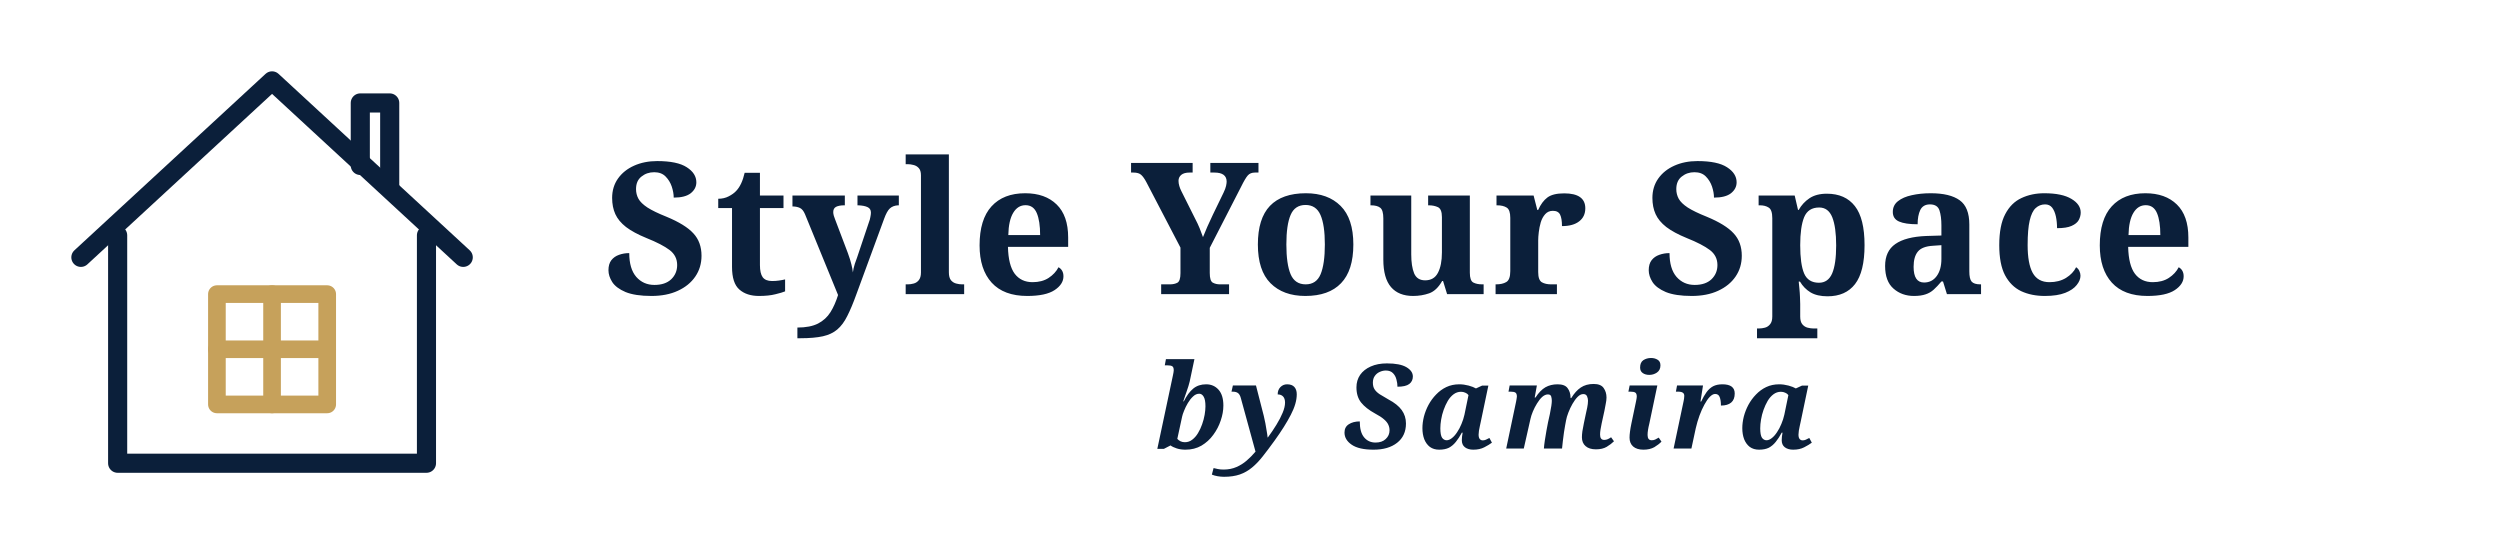
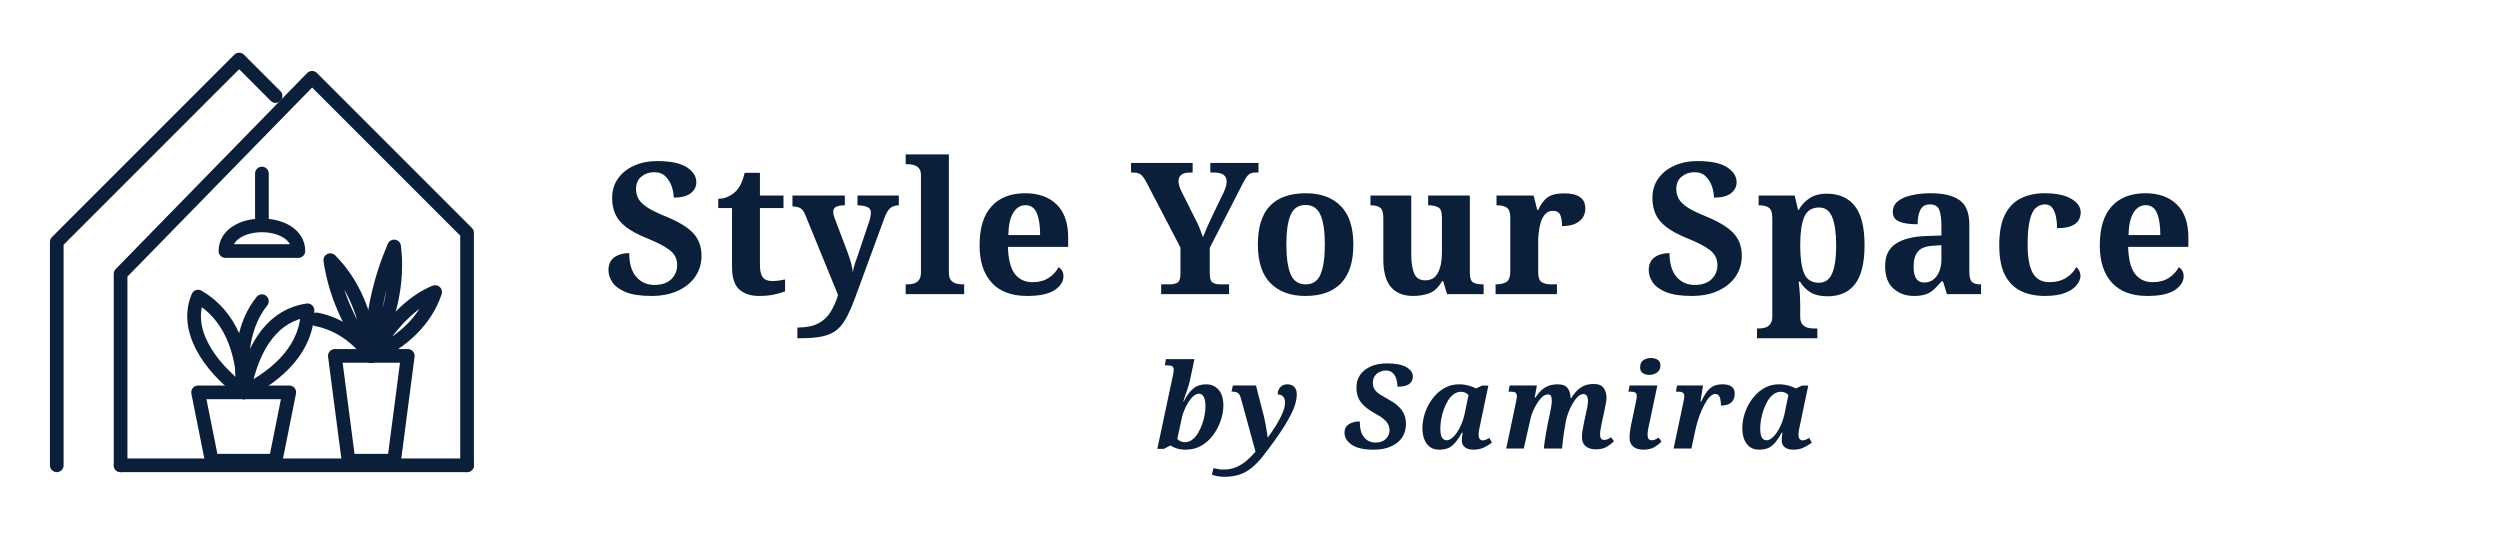
<svg xmlns="http://www.w3.org/2000/svg" viewBox="0 0 340 74" width="340" height="74" role="img" aria-label="Samira Home Decor — Style Your Space by Samira">
-   <g fill="none" stroke="#0B1F3A" stroke-width="2.6" stroke-linecap="round" stroke-linejoin="round">
-     <path d="M11 35 L37 11 L63 35" />
-     <path d="M16 32 V63 H58 V32" />
-     <path d="M49 22.5 L49 14 L53 14 L53 25.5" />
-   </g>
-   <g fill="none" stroke="#C6A15B" stroke-width="2.4" stroke-linecap="round" stroke-linejoin="round">
-     <rect x="29.5" y="40" width="15" height="15" />
-     <path d="M37 40 V55 M29.5 47.5 H44.5" />
+   <g transform="translate(4,5) scale(0.62)" fill="none" stroke="#0B1F3A" stroke-width="3" stroke-linecap="round" stroke-linejoin="round">
+     <path d="M6 94 V45 L46 5 L54 13" />
+     <path d="M20 94 V52 L62 9 L96 43 V94" />
+     <path d="M20 94 H96" />
+     <path d="M51 30 V40" />
+     <path d="M43 47 C43 39.5 59 39.5 59 47 Z" />
+     <path d="M37 78 H57 L54 93 H40 Z" />
+     <path d="M47 78 C39 72 34 64 37 57 C44 61 47 69 47 78 Z" />
+     <path d="M47 78 C49 67 54 61 61 60 C61 68 55 74 47 78 Z" />
+     <path d="M47 78 C46 70 47 63 51 58" />
+     <path d="M67 70 H83 L80 93 H70 Z" />
+     <path d="M75 70 C70 63 67 56 66 49 C71 54 74 61 75 70 Z" />
+     <path d="M75 70 C75 61 77 53 80 46 C81 54 79 62 75 70 Z" />
+     <path d="M75 70 C79 63 84 58 89 56 C87 62 82 67 75 70 Z" />
+     <path d="M75 70 C72 66 68 63 63 62" />
  </g>
  <text x="82" y="40" font-family="'Playfair Display', Georgia, serif" font-size="25" font-weight="600" fill="#0B1F3A" letter-spacing="0.5">Style Your Space</text>
  <text x="202" y="61" text-anchor="middle" font-family="'Playfair Display', Georgia, serif" font-size="16" font-style="italic" font-weight="600" fill="#0B1F3A" letter-spacing="0.8">by Samira</text>
</svg>
